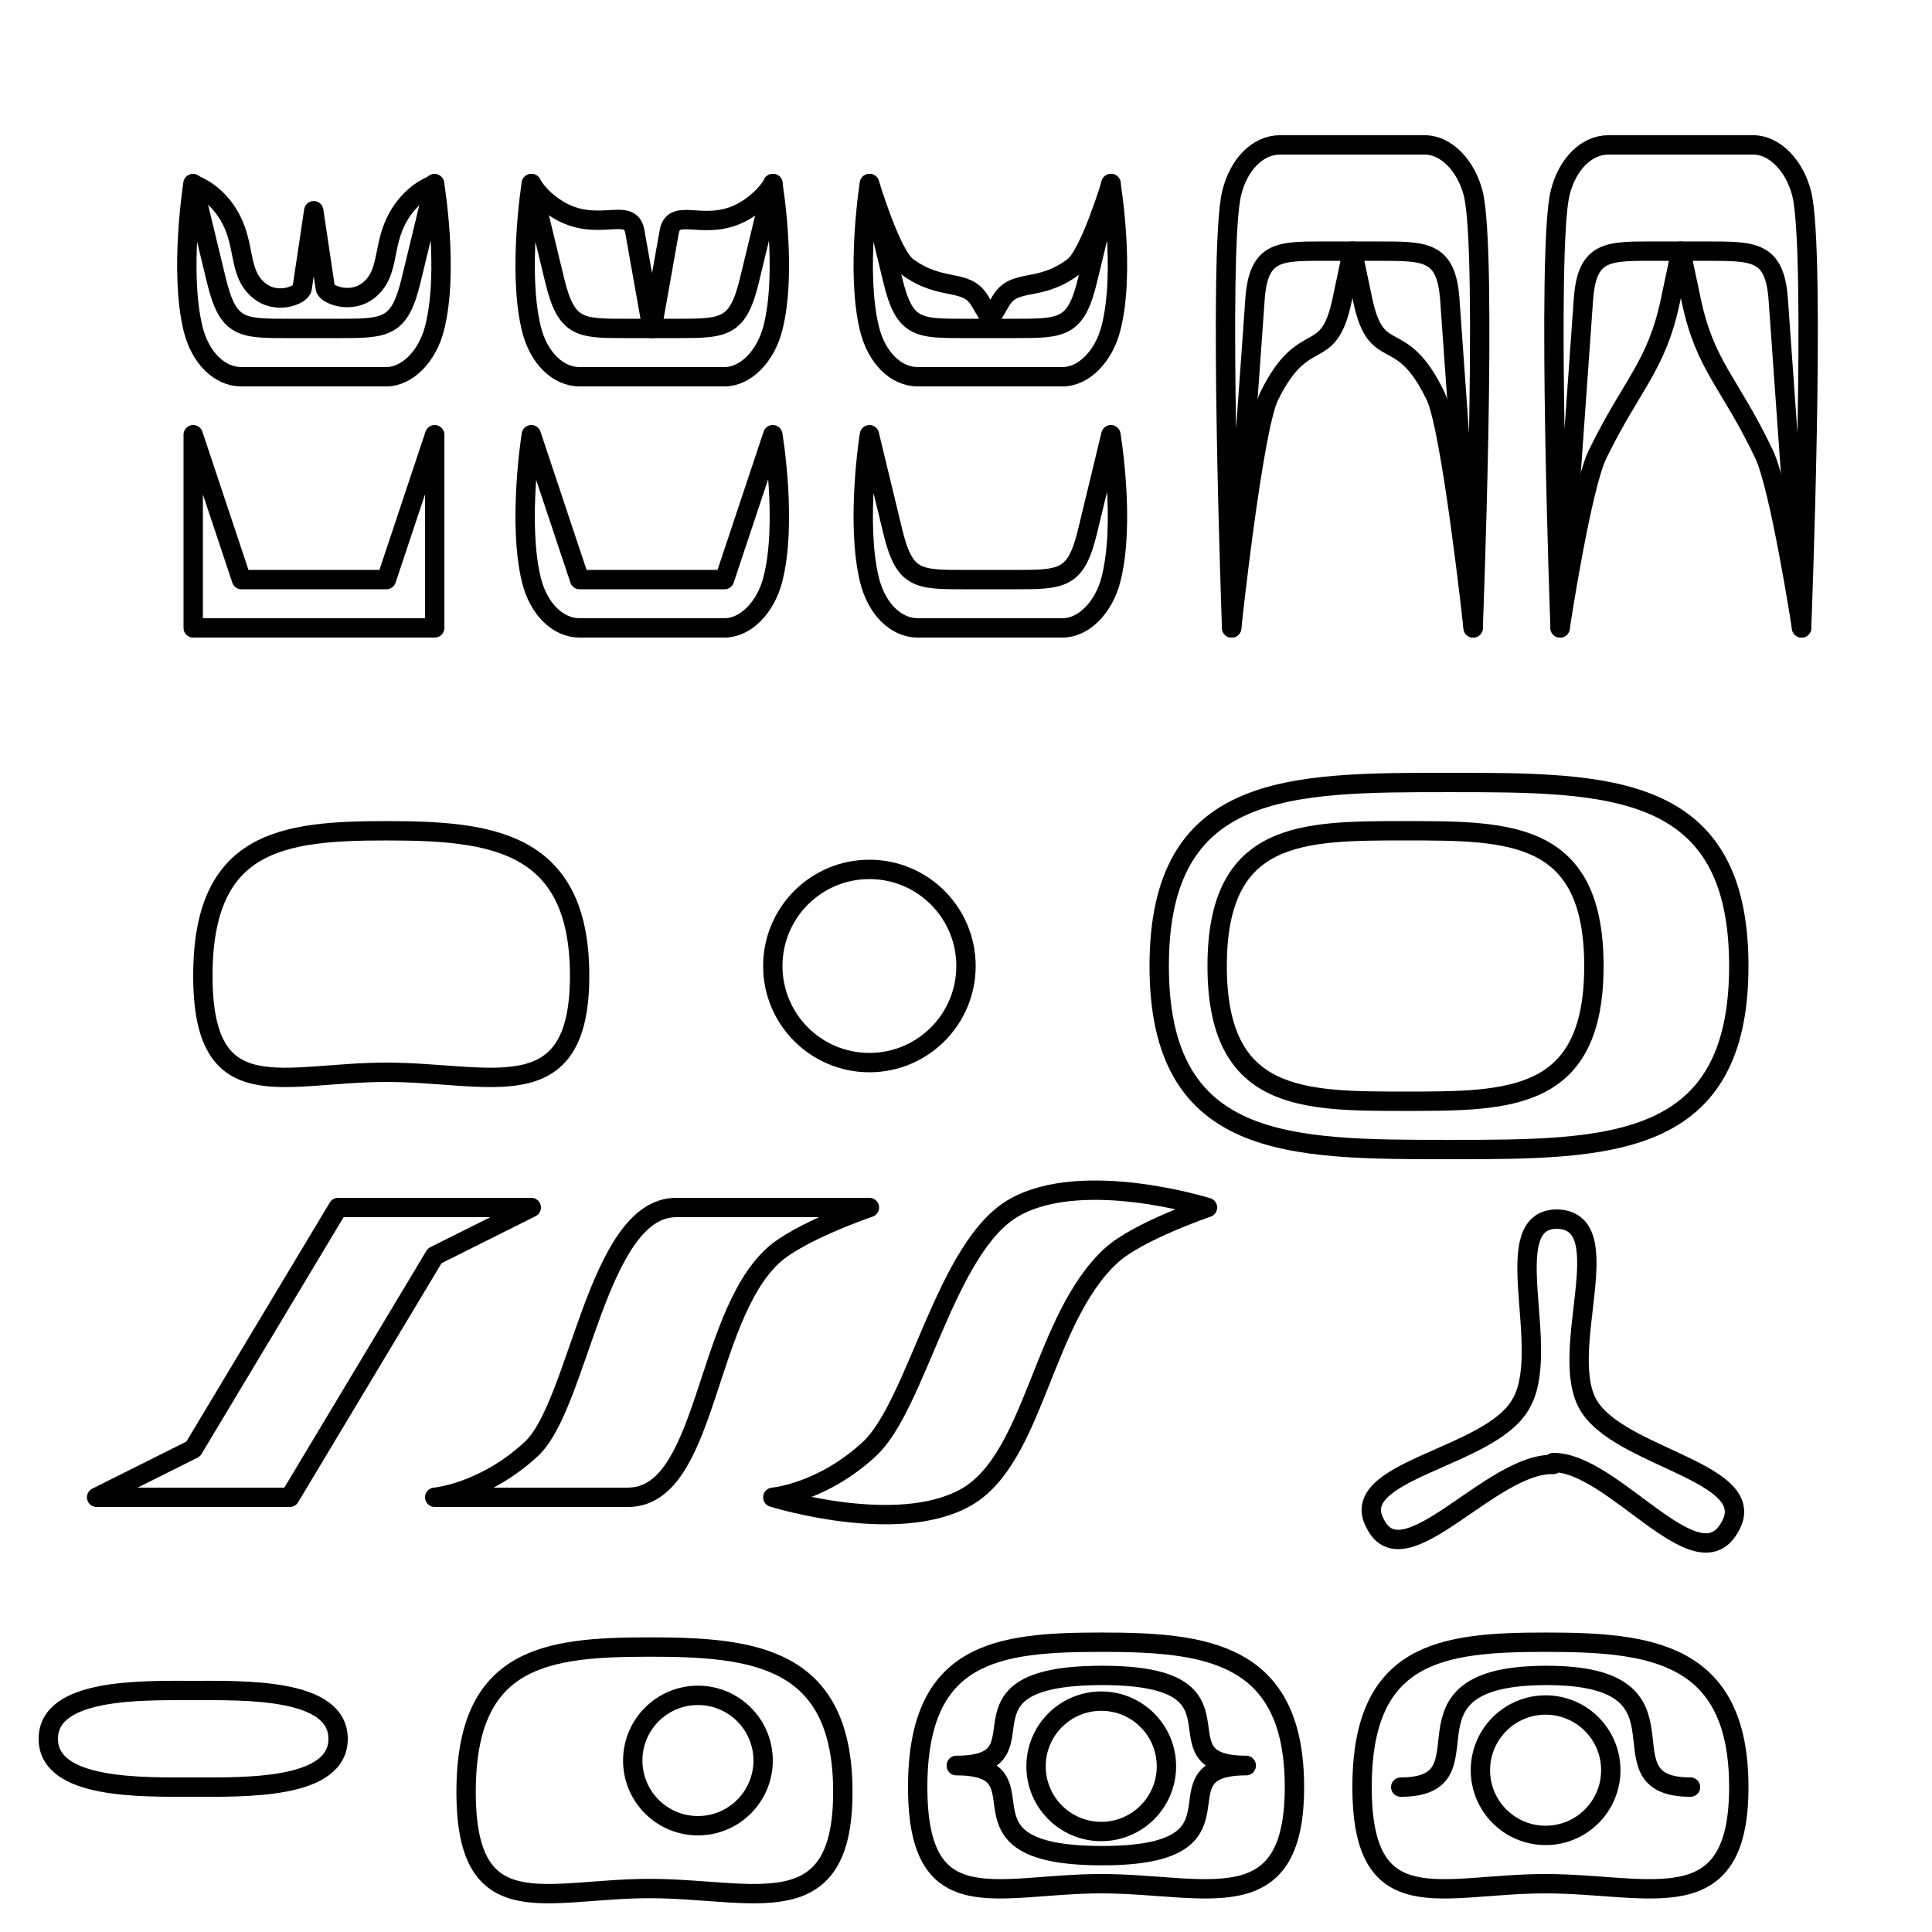
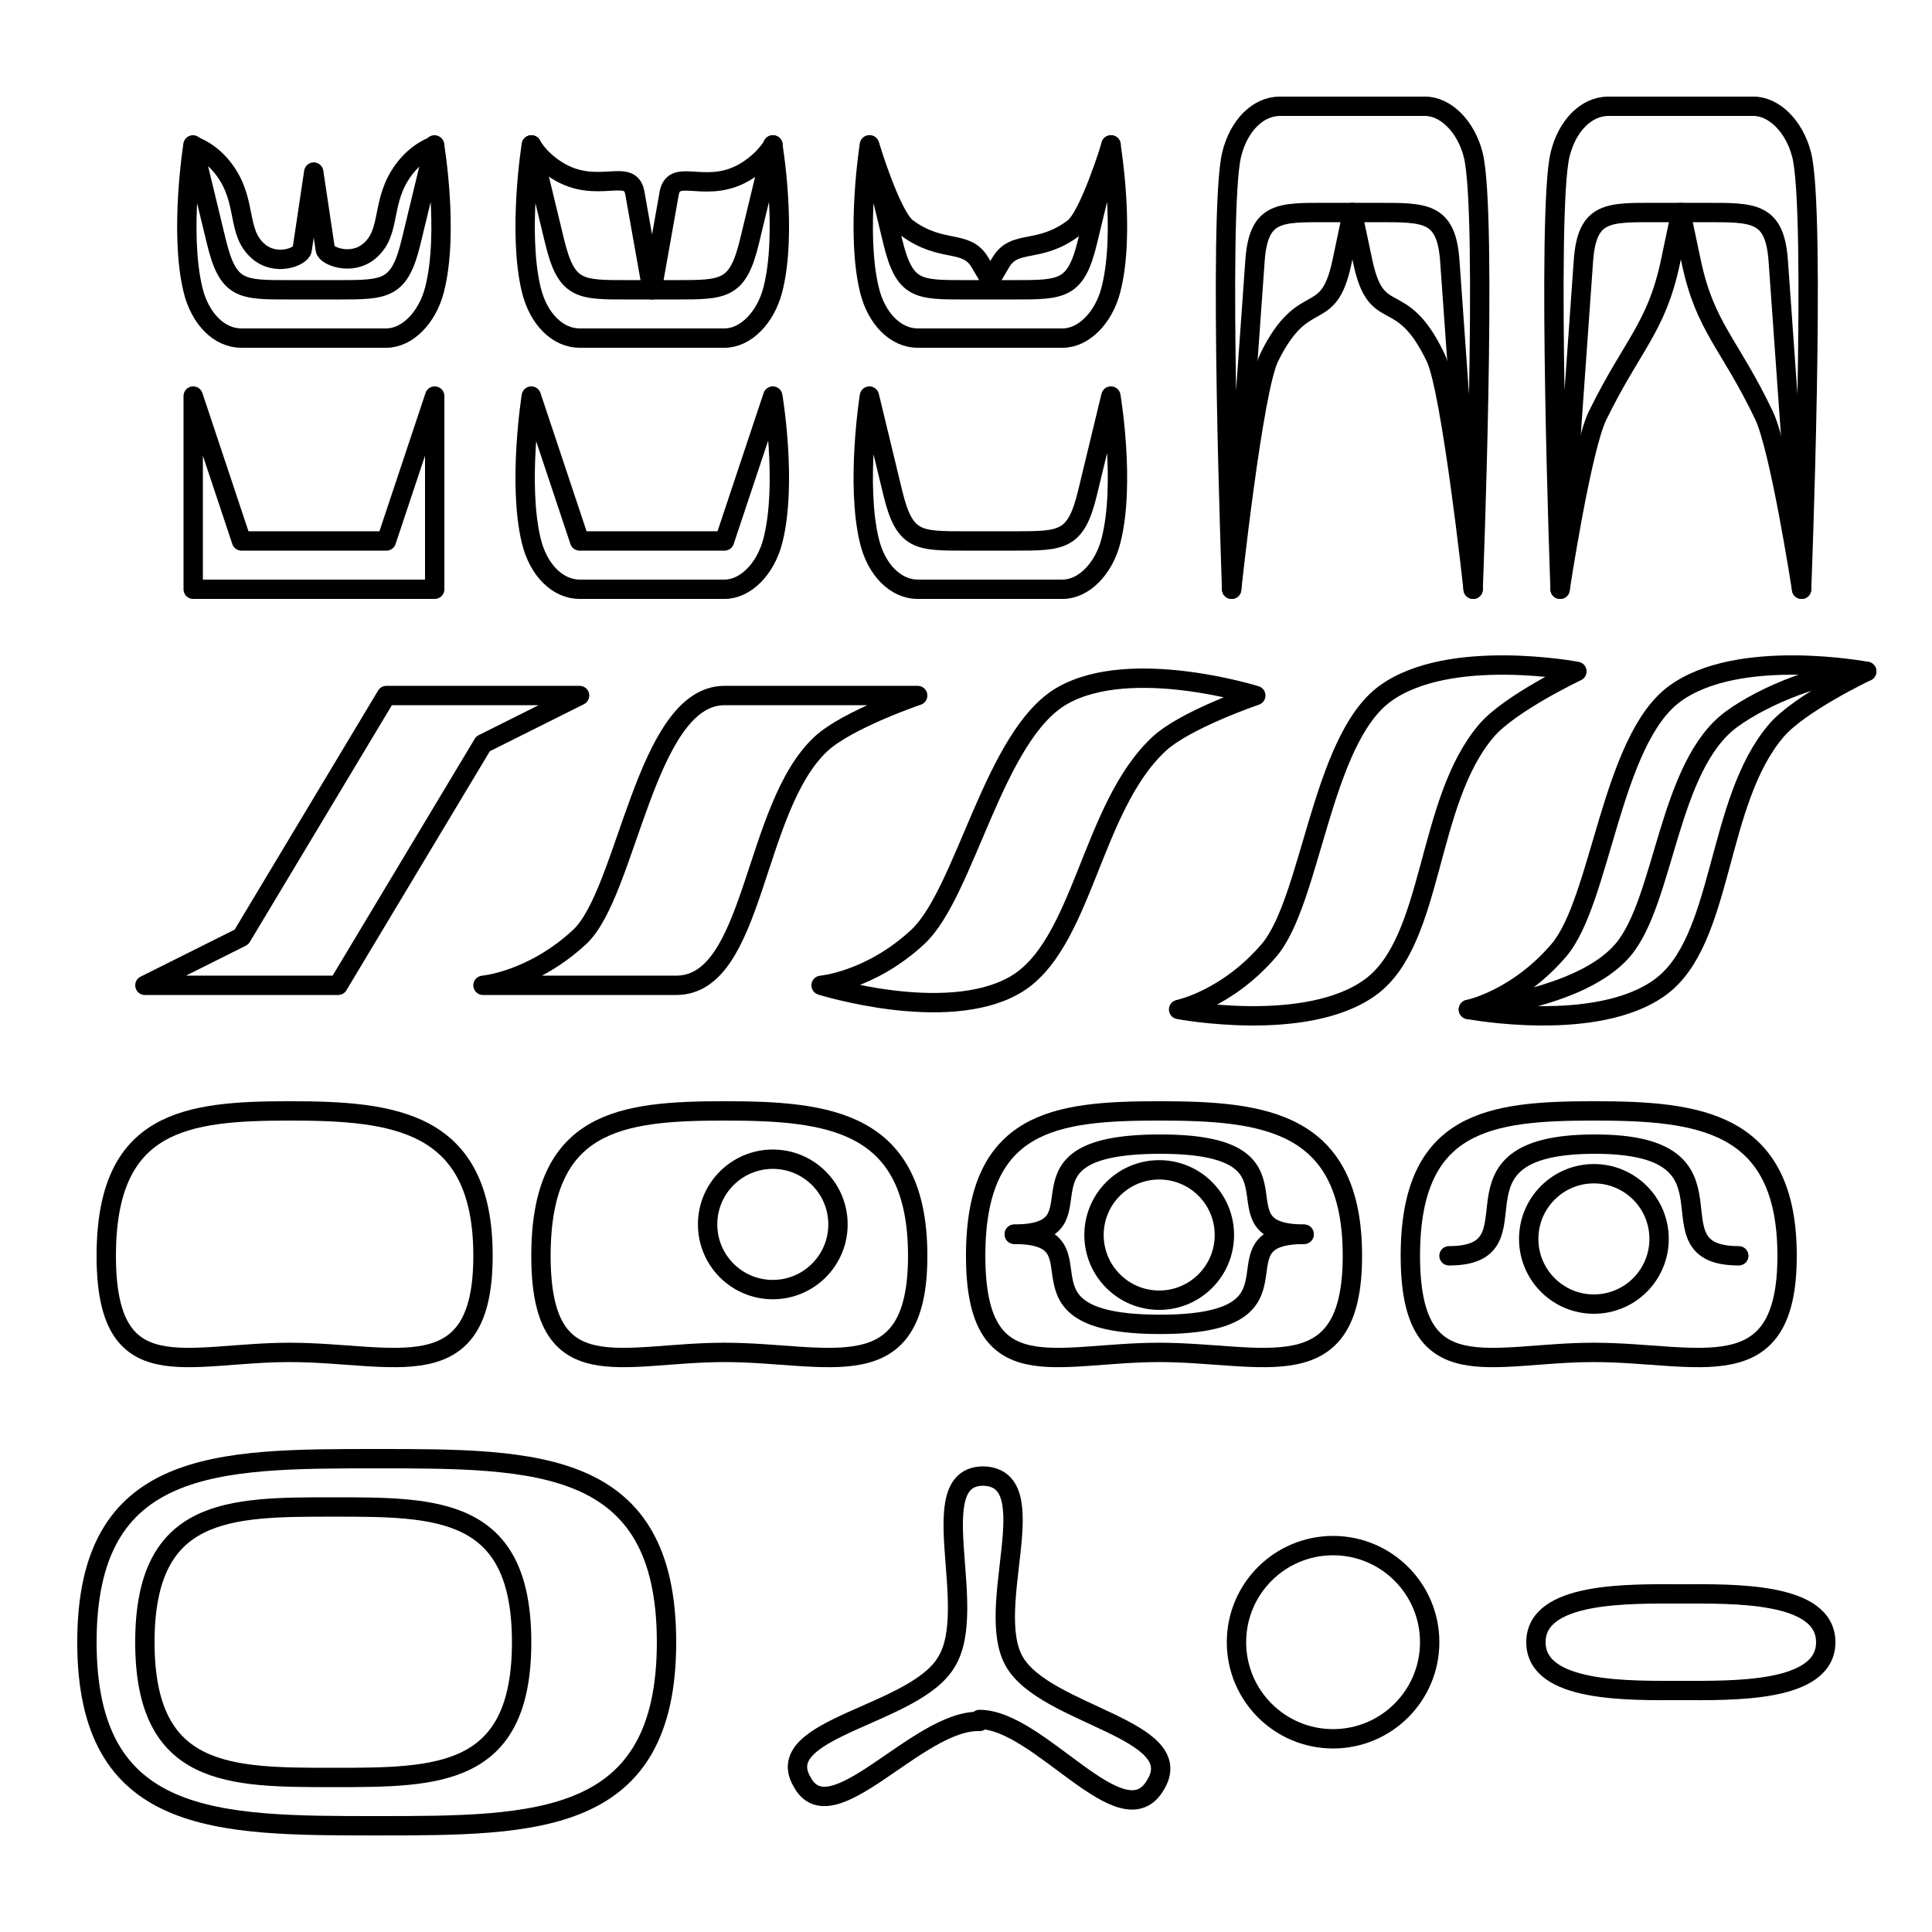
<svg xmlns="http://www.w3.org/2000/svg" width="100" height="100" viewBox="0 0 100 100" version="1.1" id="svg1">
  <defs id="defs1" />
  <g id="layer1">
-     <path id="t" style="fill:none;stroke:#000000;stroke-width:1.002;stroke-linecap:round;stroke-linejoin:round;stroke-dasharray:none" d="m 90,50 c 0,9.5 -6.716,9.5 -15,9.5 -8.284,0 -15,0 -15,-9.5 0,-9.5 6.716,-9.5 15,-9.5 8.284,0 15,0 15,9.5 z" />
-     <path id="p" style="fill:none;stroke:#000000;stroke-width:1.002;stroke-linecap:round;stroke-linejoin:round;stroke-dasharray:none" d="m 82.5,50 c 0,7 -4.365,7 -9.75,7 -5.385,0 -9.75,0 -9.75,-7 0,-7 4.365,-7 9.75,-7 5.385,0 9.75,0 9.75,7 z" />
-     <path style="fill:none;stroke:#000000;stroke-width:1.002;stroke-linecap:round;stroke-linejoin:round;stroke-dasharray:none;stroke-opacity:1" d="m 62.5,62.5 c 0,0 -3.633,1.234 -5,2.5 -3.565,3.302 -3.935,10.482 -7.5,12.5 -3.565,2.018 -10,6e-6 -10,6e-6 0,0 2.534,-0.216 5,-2.5 2.466,-2.284 3.935,-10.482 7.5,-12.5 3.565,-2.018 10,-5e-6 10,-5e-6 z" id="s" />
-     <path style="fill:none;stroke:#000000;stroke-width:1.002;stroke-linecap:round;stroke-linejoin:round;stroke-dasharray:none;stroke-opacity:1" d="m 45,62.5 c 0,0 -3.633,1.234 -5,2.5 -3.565,3.302 -3.404,12.5 -7.5,12.5 l -10,6e-6 c 0,0 2.534,-0.216 5,-2.5 2.466,-2.284 3.404,-12.5 7.5,-12.5 z" id="s-semi" />
-     <path style="fill:none;stroke:#000000;stroke-width:1.002;stroke-linecap:round;stroke-linejoin:round;stroke-dasharray:none;stroke-opacity:1" d="M 27.5,62.5 22.5,65 l -7.5,12.5 -10,0 5,-2.5 7.5,-12.5 z" id="s-raw" />
-     <path style="fill:none;stroke:#000000;stroke-width:1.002;stroke-linecap:round;stroke-linejoin:round;stroke-dasharray:none;stroke-opacity:1" d="m 22.5,22.5 v 10 H 10 v -10 L 12.5,30 H 20 Z" id="u-raw" />
-     <path style="fill:none;stroke:#000000;stroke-width:1.002;stroke-linecap:round;stroke-linejoin:round;stroke-dasharray:none;stroke-opacity:1" d="m 40,22.5 c 0,0 0.766,4.536 0,7.5 -0.373,1.445 -1.407,2.5 -2.5,2.5 H 30 c -1.128,0 -2.132,-0.985 -2.5,-2.5 -0.719,-2.964 0,-7.5 0,-7.5 L 30,30 h 7.5 z" id="u-semi" />
-     <path style="fill:none;stroke:#000000;stroke-width:1.002;stroke-linecap:round;stroke-linejoin:round;stroke-dasharray:none;stroke-opacity:1" d="m 57.5,22.5 c 0,0 0.766,4.536 0,7.5 -0.373,1.445 -1.407,2.5 -2.5,2.5 h -7.5 c -1.128,0 -2.132,-0.985 -2.5,-2.5 -0.719,-2.964 0,-7.5 0,-7.5 l 1.208,5 C 46.818,30.021 47.5,30 50,30 h 2.5 c 2.5,0 3.19,-0.008 3.792,-2.5 z" id="u" />
-     <path id="o" style="fill:none;stroke:#000000;stroke-width:1.002;stroke-linecap:round;stroke-linejoin:round;stroke-dasharray:none" d="m 20.001,55.501 c -5.385,0 -9.5,2 -9.5,-5 0,-7 4.115,-7.5 9.5,-7.5 5.385,0 10,0.5 10,7.5 0,7 -4.615,5 -10,5 z" />
-     <path style="fill:none;stroke:#000000;stroke-width:1.002;stroke-linecap:round;stroke-linejoin:round;stroke-dasharray:none;stroke-opacity:1" d="m 76.25,32.5 c 0,0 0.766,-19.536 0,-22.5 C 75.877,8.555 74.843,7.5 73.75,7.5 h -7.5 c -1.128,0 -2.132,0.985 -2.5,2.5 C 63.031,12.964 63.75,32.5 63.75,32.5 l 1.208,-17 C 65.142,12.913 66.25,13 68.75,13 h 2.5 c 2.5,0 3.61,-0.057 3.792,2.5 z" id="path1" />
-     <path style="fill:none;stroke:#000000;stroke-width:1.002;stroke-linecap:round;stroke-linejoin:round;stroke-dasharray:none;stroke-opacity:1" d="m 76.25,32.5 c 0,0 -1.124,-10.283 -1.945,-12 C 72.5,16.728 71.26,18.964 70.537,15.541 L 70,13 69.464,15.544 C 68.744,18.964 67.5,16.82 65.695,20.5 64.854,22.214 63.75,32.5 63.75,32.5" id="path2" />
-     <path style="fill:none;stroke:#000000;stroke-width:1.002;stroke-linecap:round;stroke-linejoin:round;stroke-dasharray:none;stroke-opacity:1" d="m 93.25,32.5 c 0,0 0.766,-19.536 0,-22.5 C 92.877,8.555 91.843,7.5 90.75,7.5 h -7.5 c -1.128,0 -2.132,0.985 -2.5,2.5 C 80.031,12.964 80.75,32.5 80.75,32.5 l 1.208,-17 C 82.142,12.913 83.25,13 85.75,13 h 2.5 c 2.5,0 3.61,-0.057 3.792,2.5 z" id="path3" />
-     <path style="fill:none;stroke:#000000;stroke-width:1.002;stroke-linecap:round;stroke-linejoin:round;stroke-dasharray:none;stroke-opacity:1" d="m 93.25,32.5 c 0,0 -1.124,-7.283 -1.945,-9 C 89.5,19.728 88.26,18.964 87.537,15.541 L 87,13 86.464,15.544 C 85.744,18.964 84.5,19.82 82.695,23.5 81.854,25.214 80.75,32.5 80.75,32.5" id="path4" />
-     <path id="path18" style="fill:none;stroke:#000000;stroke-width:1.002;stroke-linecap:round;stroke-linejoin:round;stroke-dasharray:none" d="m 50,50 a 5,5 0 0 1 -5,5 5,5 0 0 1 -5,-5 5,5 0 0 1 5,-5 5,5 0 0 1 5,5 z" />
-     <path style="fill:none;stroke:#000000;stroke-width:1.002;stroke-linecap:round;stroke-linejoin:round;stroke-dasharray:none;stroke-opacity:1" d="m 57.5,9.5 c 0,0 0.766,4.536 0,7.5 -0.373,1.445 -1.407,2.5 -2.5,2.5 H 47.5 C 46.372,19.5 45.368,18.515 45,17 44.281,14.036 45,9.5 45,9.5 l 1.208,5 C 46.818,17.021 47.5,17 50,17 h 2.5 c 2.5,0 3.19,-0.008 3.792,-2.5 z" id="path6" />
-     <path style="fill:none;stroke:#000000;stroke-width:1.002;stroke-linecap:round;stroke-linejoin:round;stroke-dasharray:none;stroke-opacity:1" d="m 57.511,9.5 c 0,0 -1.124,3.691 -1.945,4.307 -1.805,1.354 -3.045,0.551 -3.768,1.78 l -0.537,0.912 -0.536,-0.913 C 50.005,14.359 48.761,15.128 46.956,13.807 46.115,13.192 45.011,9.5 45.011,9.5" id="path7" />
-     <path style="fill:none;stroke:#000000;stroke-width:1.002;stroke-linecap:round;stroke-linejoin:round;stroke-dasharray:none;stroke-opacity:1" d="m 40,9.5 c 0,0 0.766,4.536 0,7.5 -0.373,1.445 -1.407,2.5 -2.5,2.5 H 30 c -1.128,0 -2.132,-0.985 -2.5,-2.5 -0.719,-2.964 0,-7.5 0,-7.5 l 1.208,5 C 29.318,17.021 30,17 32.5,17 H 35 c 2.5,0 3.19,-0.008 3.792,-2.5 z" id="path8" />
-     <path style="fill:none;stroke:#000000;stroke-width:1.002;stroke-linecap:round;stroke-linejoin:round;stroke-dasharray:none;stroke-opacity:1" d="m 40.011,9.5 c 0,0 -0.355,0.691 -1.3,1.307 -2.076,1.354 -3.803,-0.192 -4.07,1.177 L 33.75,17 32.859,11.984 C 32.615,10.615 30.886,12.128 28.81,10.807 27.843,10.192 27.511,9.5 27.511,9.5" id="path9" />
-     <path style="fill:none;stroke:#000000;stroke-width:1.002;stroke-linecap:round;stroke-linejoin:round;stroke-dasharray:none;stroke-opacity:1" d="m 22.489,9.5 c 0,0 0.766,4.536 0,7.5 -0.373,1.445 -1.407,2.5 -2.5,2.5 h -7.5 c -1.128,0 -2.132,-0.985 -2.5,-2.5 -0.719,-2.964 0,-7.5 0,-7.5 l 1.208,5 c 0.609,2.521 1.292,2.5 3.792,2.5 h 2.5 c 2.5,0 3.19,-0.008 3.792,-2.5 z" id="path10" />
-     <path style="fill:none;stroke:#000000;stroke-width:1.002;stroke-linecap:round;stroke-linejoin:round;stroke-dasharray:none;stroke-opacity:1" d="m 22.5,9.545 c 0,0 -0.865,0.251 -1.592,1.224 -1.239,1.658 -0.613,3.225 -1.781,4.219 -0.936,0.797 -2.241,0.252 -2.288,-0.065 l -0.6,-4.016 -0.6,4.016 c -0.052,0.351 -1.343,0.887 -2.271,0.081 -1.151,-1 -0.546,-2.54 -1.74,-4.187 C 10.894,9.804 10,9.545 10,9.545" id="path11" />
-     <path id="path12" style="fill:none;stroke:#000000;stroke-width:1.002;stroke-linecap:round;stroke-linejoin:round;stroke-dasharray:none" d="m 33.625,97.75 c -5.385,0 -9.5,2 -9.5,-5 0,-7 4.115,-7.5 9.5,-7.5 5.385,0 10,0.5 10,7.5 0,7 -4.615,5 -10,5 z" />
-     <path id="path13" style="fill:none;stroke:#000000;stroke-width:1.002;stroke-linecap:round;stroke-linejoin:round;stroke-dasharray:none" d="m 39.499,91.125 a 3.374,3.374 0 0 1 -3.374,3.374 3.374,3.374 0 0 1 -3.374,-3.374 3.374,3.374 0 0 1 3.374,-3.374 3.374,3.374 0 0 1 3.374,3.374 z" />
-     <path id="path14" style="fill:none;stroke:#000000;stroke-width:1.002;stroke-linecap:round;stroke-linejoin:round;stroke-dasharray:none" d="m 80,97.5 c -5.385,0 -9.5,2 -9.5,-5 0,-7 4.115,-7.5 9.5,-7.5 5.385,0 10,0.5 10,7.5 0,7 -4.615,5 -10,5 z" />
-     <path id="path15" style="fill:none;stroke:#000000;stroke-width:1.002;stroke-linecap:round;stroke-linejoin:round;stroke-dasharray:none" d="M 83.374,91.626 A 3.374,3.374 0 0 1 80,95 3.374,3.374 0 0 1 76.626,91.626 3.374,3.374 0 0 1 80,88.251 3.374,3.374 0 0 1 83.374,91.626 Z" />
-     <path style="fill:none;stroke:#000000;stroke-width:1.002;stroke-linecap:round;stroke-linejoin:round;stroke-dasharray:none;stroke-opacity:1" d="m 72.5,92.5 c 5,0 -0.815,-5.755 7.5,-5.78 C 88.315,86.694 82.5,92.5 87.5,92.5" id="path16" />
-     <path id="path17" style="fill:none;stroke:#000000;stroke-width:1.002;stroke-linecap:round;stroke-linejoin:round;stroke-dasharray:none" d="m 57,97.5 c -5.385,0 -9.5,2 -9.5,-5 0,-7 4.115,-7.5 9.5,-7.5 5.385,0 10,0.5 10,7.5 0,7 -4.615,5 -10,5 z" />
-     <path id="path19" style="fill:none;stroke:#000000;stroke-width:1.002;stroke-linecap:round;stroke-linejoin:round;stroke-dasharray:none" d="M 60.374,91.424 A 3.374,3.374 0 0 1 57,94.798 3.374,3.374 0 0 1 53.626,91.424 3.374,3.374 0 0 1 57,88.05 3.374,3.374 0 0 1 60.374,91.424 Z" />
-     <path style="fill:none;stroke:#000000;stroke-width:1.002;stroke-linecap:round;stroke-linejoin:round;stroke-dasharray:none;stroke-opacity:1" d="m 49.5,91.376 c 5,0 -0.815,-4.636 7.5,-4.656 8.315,-0.021 2.5,4.656 7.5,4.656" id="path20" />
-     <path style="fill:none;stroke:#000000;stroke-width:1.002;stroke-linecap:round;stroke-linejoin:round;stroke-dasharray:none;stroke-opacity:1" d="m 49.5,91.392 c 5,0 -0.815,4.636 7.5,4.656 8.315,0.021 2.5,-4.656 7.5,-4.656" id="path21" />
-     <path id="tri" style="fill:none;stroke:#000000;stroke-width:1.002;stroke-linecap:round;stroke-linejoin:round" d="m 80.4,75.8 c -3.2,-0.1 -7.7,6 -9.2,3.1 -1.6,-2.8 5.9,-3.4 7.5,-6.2 1.7,-2.8 -1.3,-9.6 1.9,-9.6 3.3,0.1 0,6.8 1.6,9.6 1.6,2.8 9.1,3.5 7.3,6.4 -1.7,2.9 -6,-3.4 -9.1,-3.4 z" />
-     <path style="fill:none;stroke:#000000;stroke-width:1.002;stroke-linecap:round;stroke-linejoin:round;stroke-dasharray:none;stroke-opacity:1" d="m 2.5,90 c 0,-2.635 4.865,-2.5 7.5,-2.5 2.635,0 7.5,-0.135 7.5,2.5 0,2.635 -4.865,2.5 -7.5,2.5 -2.635,0 -7.5,0.135 -7.5,-2.5 z" id="path5" />
+     <path id="t" style="fill:none;stroke:#000000;stroke-width:1.002;stroke-linecap:round;stroke-linejoin:round;stroke-dasharray:none" d="m 34.499,85.001 c 0,9.5 -6.716,9.5 -15,9.5 -8.284,0 -15,0 -15,-9.5 0,-9.5 6.716,-9.5 15,-9.5 8.284,0 15,0 15,9.5 z" />
+     <path id="p" style="fill:none;stroke:#000000;stroke-width:1.002;stroke-linecap:round;stroke-linejoin:round;stroke-dasharray:none" d="m 26.999,85.001 c 0,7 -4.365,7 -9.75,7 -5.385,0 -9.75,0 -9.75,-7 0,-7 4.365,-7 9.75,-7 5.385,0 9.75,0 9.75,7 z" />
+     <path style="fill:none;stroke:#000000;stroke-width:1.002;stroke-linecap:round;stroke-linejoin:round;stroke-dasharray:none;stroke-opacity:1" d="m 65,36 c 0,0 -3.633,1.234 -5,2.5 -3.565,3.302 -3.935,10.482 -7.5,12.5 -3.565,2.018 -10,6e-6 -10,6e-6 0,0 2.534,-0.216 5,-2.5 2.466,-2.284 3.935,-10.482 7.5,-12.5 3.565,-2.018 10,-5e-6 10,-5e-6 z" id="s" />
+     <path style="fill:none;stroke:#000000;stroke-width:1.002;stroke-linecap:round;stroke-linejoin:round;stroke-dasharray:none;stroke-opacity:1" d="m 47.5,36 c 0,0 -3.633,1.234 -5,2.5 -3.565,3.302 -3.404,12.5 -7.5,12.5 l -10,6e-6 c 0,0 2.534,-0.216 5,-2.5 2.466,-2.284 3.404,-12.5 7.5,-12.5 z" id="s-semi" />
+     <path style="fill:none;stroke:#000000;stroke-width:1.002;stroke-linecap:round;stroke-linejoin:round;stroke-dasharray:none;stroke-opacity:1" d="m 30,36 -5,2.5 -7.5,12.5 h -10 l 5,-2.5 7.5,-12.5 z" id="s-raw" />
+     <path style="fill:none;stroke:#000000;stroke-width:1.002;stroke-linecap:round;stroke-linejoin:round;stroke-dasharray:none;stroke-opacity:1" d="m 22.5,20.5 v 10 H 10 v -10 L 12.5,28 H 20 Z" id="u-raw" />
+     <path style="fill:none;stroke:#000000;stroke-width:1.002;stroke-linecap:round;stroke-linejoin:round;stroke-dasharray:none;stroke-opacity:1" d="m 40,20.5 c 0,0 0.766,4.536 0,7.5 -0.373,1.445 -1.407,2.5 -2.5,2.5 H 30 c -1.128,0 -2.132,-0.985 -2.5,-2.5 -0.719,-2.964 0,-7.5 0,-7.5 L 30,28 h 7.5 z" id="u-semi" />
+     <path style="fill:none;stroke:#000000;stroke-width:1.002;stroke-linecap:round;stroke-linejoin:round;stroke-dasharray:none;stroke-opacity:1" d="m 57.5,20.5 c 0,0 0.766,4.536 0,7.5 -0.373,1.445 -1.407,2.5 -2.5,2.5 h -7.5 c -1.128,0 -2.132,-0.985 -2.5,-2.5 -0.719,-2.964 0,-7.5 0,-7.5 l 1.208,5 C 46.818,28.021 47.5,28 50,28 h 2.5 c 2.5,0 3.19,-0.008 3.792,-2.5 z" id="u" />
+     <path id="o" style="fill:none;stroke:#000000;stroke-width:1.002;stroke-linecap:round;stroke-linejoin:round;stroke-dasharray:none" d="m 15,70 c -5.385,0 -9.5,2 -9.5,-5 0,-7 4.115,-7.5 9.5,-7.5 5.385,0 10,0.5 10,7.5 0,7 -4.615,5 -10,5 z" />
+     <path style="fill:none;stroke:#000000;stroke-width:1.002;stroke-linecap:round;stroke-linejoin:round;stroke-dasharray:none;stroke-opacity:1" d="m 76.25,30.5 c 0,0 0.766,-19.536 0,-22.5 C 75.877,6.555 74.843,5.5 73.75,5.5 h -7.5 c -1.128,0 -2.132,0.985 -2.5,2.5 C 63.031,10.964 63.75,30.5 63.75,30.5 l 1.208,-17 C 65.142,10.913 66.25,11 68.75,11 h 2.5 c 2.5,0 3.61,-0.057 3.792,2.5 z" id="path1" />
+     <path style="fill:none;stroke:#000000;stroke-width:1.002;stroke-linecap:round;stroke-linejoin:round;stroke-dasharray:none;stroke-opacity:1" d="m 76.25,30.5 c 0,0 -1.124,-10.283 -1.945,-12 C 72.5,14.728 71.26,16.964 70.537,13.541 L 70,11 69.464,13.544 C 68.744,16.964 67.5,14.82 65.695,18.5 64.854,20.214 63.75,30.5 63.75,30.5" id="path2" />
+     <path style="fill:none;stroke:#000000;stroke-width:1.002;stroke-linecap:round;stroke-linejoin:round;stroke-dasharray:none;stroke-opacity:1" d="m 93.25,30.5 c 0,0 0.766,-19.536 0,-22.5 C 92.877,6.555 91.843,5.5 90.75,5.5 h -7.5 c -1.128,0 -2.132,0.985 -2.5,2.5 C 80.031,10.964 80.75,30.5 80.75,30.5 l 1.208,-17 C 82.142,10.913 83.25,11 85.75,11 h 2.5 c 2.5,0 3.61,-0.057 3.792,2.5 z" id="path3" />
+     <path style="fill:none;stroke:#000000;stroke-width:1.002;stroke-linecap:round;stroke-linejoin:round;stroke-dasharray:none;stroke-opacity:1" d="m 93.25,30.5 c 0,0 -1.124,-7.283 -1.945,-9 C 89.5,17.728 88.26,16.964 87.537,13.541 L 87,11 86.464,13.544 C 85.744,16.964 84.5,17.82 82.695,21.5 81.854,23.214 80.75,30.5 80.75,30.5" id="path4" />
+     <path id="path18" style="fill:none;stroke:#000000;stroke-width:1.002;stroke-linecap:round;stroke-linejoin:round;stroke-dasharray:none" d="m 74,85 a 5,5 0 0 1 -5,5 5,5 0 0 1 -5,-5 5,5 0 0 1 5,-5 5,5 0 0 1 5,5 z" />
+     <path style="fill:none;stroke:#000000;stroke-width:1.002;stroke-linecap:round;stroke-linejoin:round;stroke-dasharray:none;stroke-opacity:1" d="m 57.5,7.5 c 0,0 0.766,4.536 0,7.5 -0.373,1.445 -1.407,2.5 -2.5,2.5 H 47.5 C 46.372,17.5 45.368,16.515 45,15 44.281,12.036 45,7.5 45,7.5 l 1.208,5 C 46.818,15.021 47.5,15 50,15 h 2.5 c 2.5,0 3.19,-0.008 3.792,-2.5 z" id="path6" />
+     <path style="fill:none;stroke:#000000;stroke-width:1.002;stroke-linecap:round;stroke-linejoin:round;stroke-dasharray:none;stroke-opacity:1" d="m 57.511,7.5 c 0,0 -1.124,3.691 -1.945,4.307 -1.805,1.354 -3.045,0.551 -3.768,1.78 l -0.537,0.912 -0.536,-0.913 C 50.005,12.359 48.761,13.128 46.956,11.807 46.115,11.192 45.011,7.5 45.011,7.5" id="path7" />
+     <path style="fill:none;stroke:#000000;stroke-width:1.002;stroke-linecap:round;stroke-linejoin:round;stroke-dasharray:none;stroke-opacity:1" d="m 40,7.5 c 0,0 0.766,4.536 0,7.5 -0.373,1.445 -1.407,2.5 -2.5,2.5 H 30 c -1.128,0 -2.132,-0.985 -2.5,-2.5 -0.719,-2.964 0,-7.5 0,-7.5 l 1.208,5 C 29.318,15.021 30,15 32.5,15 H 35 c 2.5,0 3.19,-0.008 3.792,-2.5 z" id="path8" />
+     <path style="fill:none;stroke:#000000;stroke-width:1.002;stroke-linecap:round;stroke-linejoin:round;stroke-dasharray:none;stroke-opacity:1" d="m 40.011,7.5 c 0,0 -0.355,0.691 -1.3,1.307 C 36.636,10.161 34.908,8.615 34.641,9.984 L 33.75,15 32.859,9.984 C 32.615,8.615 30.886,10.128 28.81,8.807 27.843,8.192 27.511,7.5 27.511,7.5" id="path9" />
+     <path style="fill:none;stroke:#000000;stroke-width:1.002;stroke-linecap:round;stroke-linejoin:round;stroke-dasharray:none;stroke-opacity:1" d="m 22.489,7.5 c 0,0 0.766,4.536 0,7.5 -0.373,1.445 -1.407,2.5 -2.5,2.5 h -7.5 c -1.128,0 -2.132,-0.985 -2.5,-2.5 -0.719,-2.964 0,-7.5 0,-7.5 l 1.208,5 c 0.609,2.521 1.292,2.5 3.792,2.5 h 2.5 c 2.5,0 3.19,-0.008 3.792,-2.5 z" id="path10" />
+     <path style="fill:none;stroke:#000000;stroke-width:1.002;stroke-linecap:round;stroke-linejoin:round;stroke-dasharray:none;stroke-opacity:1" d="m 22.5,7.545 c 0,0 -0.865,0.251 -1.592,1.224 -1.239,1.658 -0.613,3.225 -1.781,4.219 -0.936,0.797 -2.241,0.252 -2.288,-0.065 l -0.6,-4.016 -0.6,4.016 c -0.052,0.351 -1.343,0.887 -2.271,0.081 C 12.218,12.004 12.823,10.465 11.629,8.817 10.894,7.804 10,7.545 10,7.545" id="path11" />
+     <path id="path13" style="fill:none;stroke:#000000;stroke-width:1.002;stroke-linecap:round;stroke-linejoin:round;stroke-dasharray:none" d="M 43.374,63.374 A 3.374,3.374 0 0 1 40,66.749 3.374,3.374 0 0 1 36.626,63.374 3.374,3.374 0 0 1 40,60 a 3.374,3.374 0 0 1 3.374,3.374 z" />
+     <path id="path15" style="fill:none;stroke:#000000;stroke-width:1.002;stroke-linecap:round;stroke-linejoin:round;stroke-dasharray:none" d="M 85.874,64.126 A 3.374,3.374 0 0 1 82.5,67.5 3.374,3.374 0 0 1 79.126,64.126 3.374,3.374 0 0 1 82.5,60.751 a 3.374,3.374 0 0 1 3.374,3.374 z" />
+     <path style="fill:none;stroke:#000000;stroke-width:1.002;stroke-linecap:round;stroke-linejoin:round;stroke-dasharray:none;stroke-opacity:1" d="m 75,65 c 5,0 -0.815,-5.755 7.5,-5.78 C 90.815,59.194 85,65 90,65" id="path16" />
+     <path id="path19" style="fill:none;stroke:#000000;stroke-width:1.002;stroke-linecap:round;stroke-linejoin:round;stroke-dasharray:none" d="M 63.374,63.924 A 3.374,3.374 0 0 1 60,67.298 3.374,3.374 0 0 1 56.626,63.924 3.374,3.374 0 0 1 60,60.55 a 3.374,3.374 0 0 1 3.374,3.374 z" />
+     <path style="fill:none;stroke:#000000;stroke-width:1.002;stroke-linecap:round;stroke-linejoin:round;stroke-dasharray:none;stroke-opacity:1" d="m 52.5,63.876 c 5,0 -0.815,-4.636 7.5,-4.656 8.315,-0.021 2.5,4.656 7.5,4.656" id="path20" />
+     <path style="fill:none;stroke:#000000;stroke-width:1.002;stroke-linecap:round;stroke-linejoin:round;stroke-dasharray:none;stroke-opacity:1" d="m 52.5,63.892 c 5,0 -0.815,4.636 7.5,4.656 8.315,0.021 2.5,-4.656 7.5,-4.656" id="path21" />
+     <path id="tri" style="fill:none;stroke:#000000;stroke-width:1.002;stroke-linecap:round;stroke-linejoin:round" d="m 50.7,89.1 c -3.2,-0.1 -7.7,6 -9.2,3.1 -1.6,-2.8 5.9,-3.4 7.5,-6.2 1.7,-2.8 -1.3,-9.6 1.9,-9.6 3.3,0.1 0,6.8 1.6,9.6 1.6,2.8 9.1,3.5 7.3,6.4 -1.7,2.9 -6,-3.4 -9.1,-3.4 z" />
+     <path style="fill:none;stroke:#000000;stroke-width:1.002;stroke-linecap:round;stroke-linejoin:round;stroke-dasharray:none;stroke-opacity:1" d="m 79.5,85 c 0,-2.635 4.865,-2.5 7.5,-2.5 2.635,0 7.5,-0.135 7.5,2.5 0,2.635 -4.865,2.5 -7.5,2.5 -2.635,0 -7.5,0.135 -7.5,-2.5 z" id="path5" />
+     <path id="path22" style="fill:none;stroke:#000000;stroke-width:1.002;stroke-linecap:round;stroke-linejoin:round;stroke-dasharray:none" d="m 37.5,70 c -5.385,0 -9.5,2 -9.5,-5 0,-7 4.115,-7.5 9.5,-7.5 5.385,0 10,0.5 10,7.5 0,7 -4.615,5 -10,5 z" />
+     <path id="path23" style="fill:none;stroke:#000000;stroke-width:1.002;stroke-linecap:round;stroke-linejoin:round;stroke-dasharray:none" d="m 60,70 c -5.385,0 -9.5,2 -9.5,-5 0,-7 4.115,-7.5 9.5,-7.5 5.385,0 10,0.5 10,7.5 0,7 -4.615,5 -10,5 z" />
+     <path id="path24" style="fill:none;stroke:#000000;stroke-width:1.002;stroke-linecap:round;stroke-linejoin:round;stroke-dasharray:none" d="m 82.5,70 c -5.385,0 -9.5,2 -9.5,-5 0,-7 4.115,-7.5 9.5,-7.5 5.385,0 10,0.5 10,7.5 0,7 -4.615,5 -10,5 z" />
+     <path style="fill:none;stroke:#000000;stroke-width:1.002;stroke-linecap:round;stroke-linejoin:round;stroke-dasharray:none;stroke-opacity:1" d="m 81.621,34.751 c 0,0 -3.466,1.645 -4.678,3.061 -3.16,3.691 -2.698,10.866 -6.006,13.283 -3.308,2.416 -9.933,1.155 -9.933,1.155 0,0 2.492,-0.507 4.678,-3.061 2.186,-2.553 2.698,-10.866 6.006,-13.283 3.308,-2.416 9.933,-1.155 9.933,-1.155 z" id="path25" />
+     <path style="fill:none;stroke:#000000;stroke-width:1.002;stroke-linecap:round;stroke-linejoin:round;stroke-dasharray:none;stroke-opacity:1" d="m 96.621,34.751 c 0,0 -3.466,1.645 -4.678,3.061 -3.16,3.691 -2.698,10.866 -6.006,13.283 -3.308,2.416 -9.933,1.155 -9.933,1.155 0,0 2.492,-0.507 4.678,-3.061 2.186,-2.553 2.698,-10.866 6.006,-13.283 3.308,-2.416 9.933,-1.155 9.933,-1.155 z" id="path26" />
+     <path style="fill:none;stroke:#000000;stroke-width:1.002;stroke-linecap:round;stroke-linejoin:round;stroke-dasharray:none;stroke-opacity:1" d="m 76.004,52.249 c 0,0 5.798,-0.507 7.984,-3.061 2.186,-2.553 2.335,-9.551 5.643,-11.967 1.732,-1.265 4.866,-2.513 6.99,-2.471" id="path27" />
  </g>
</svg>
